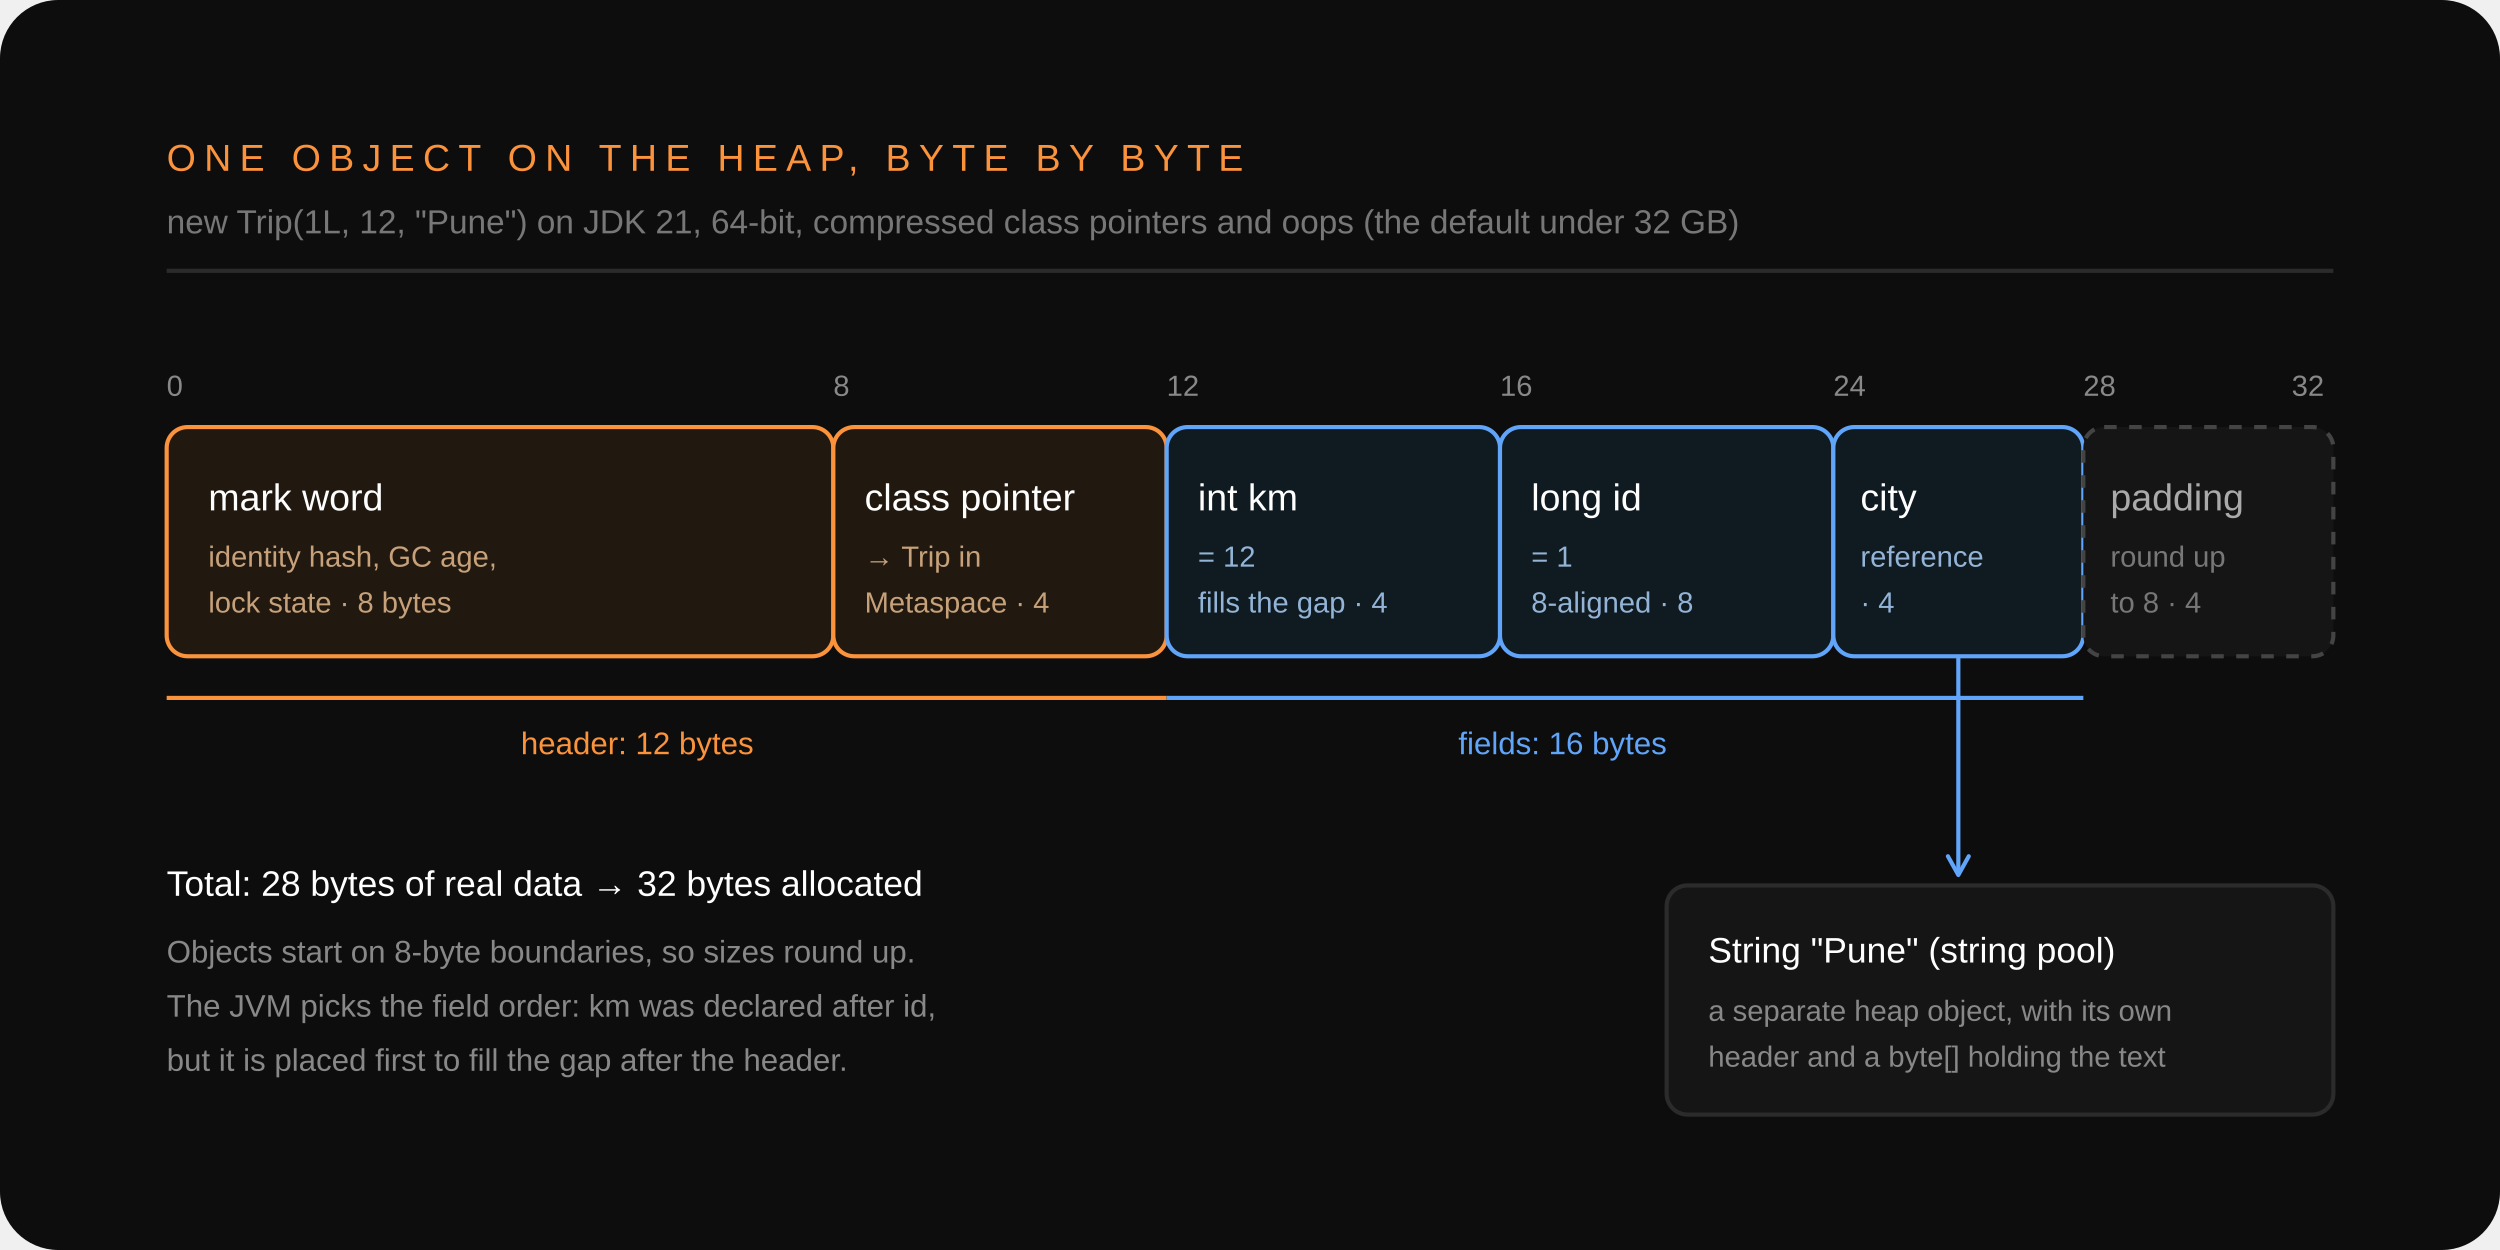
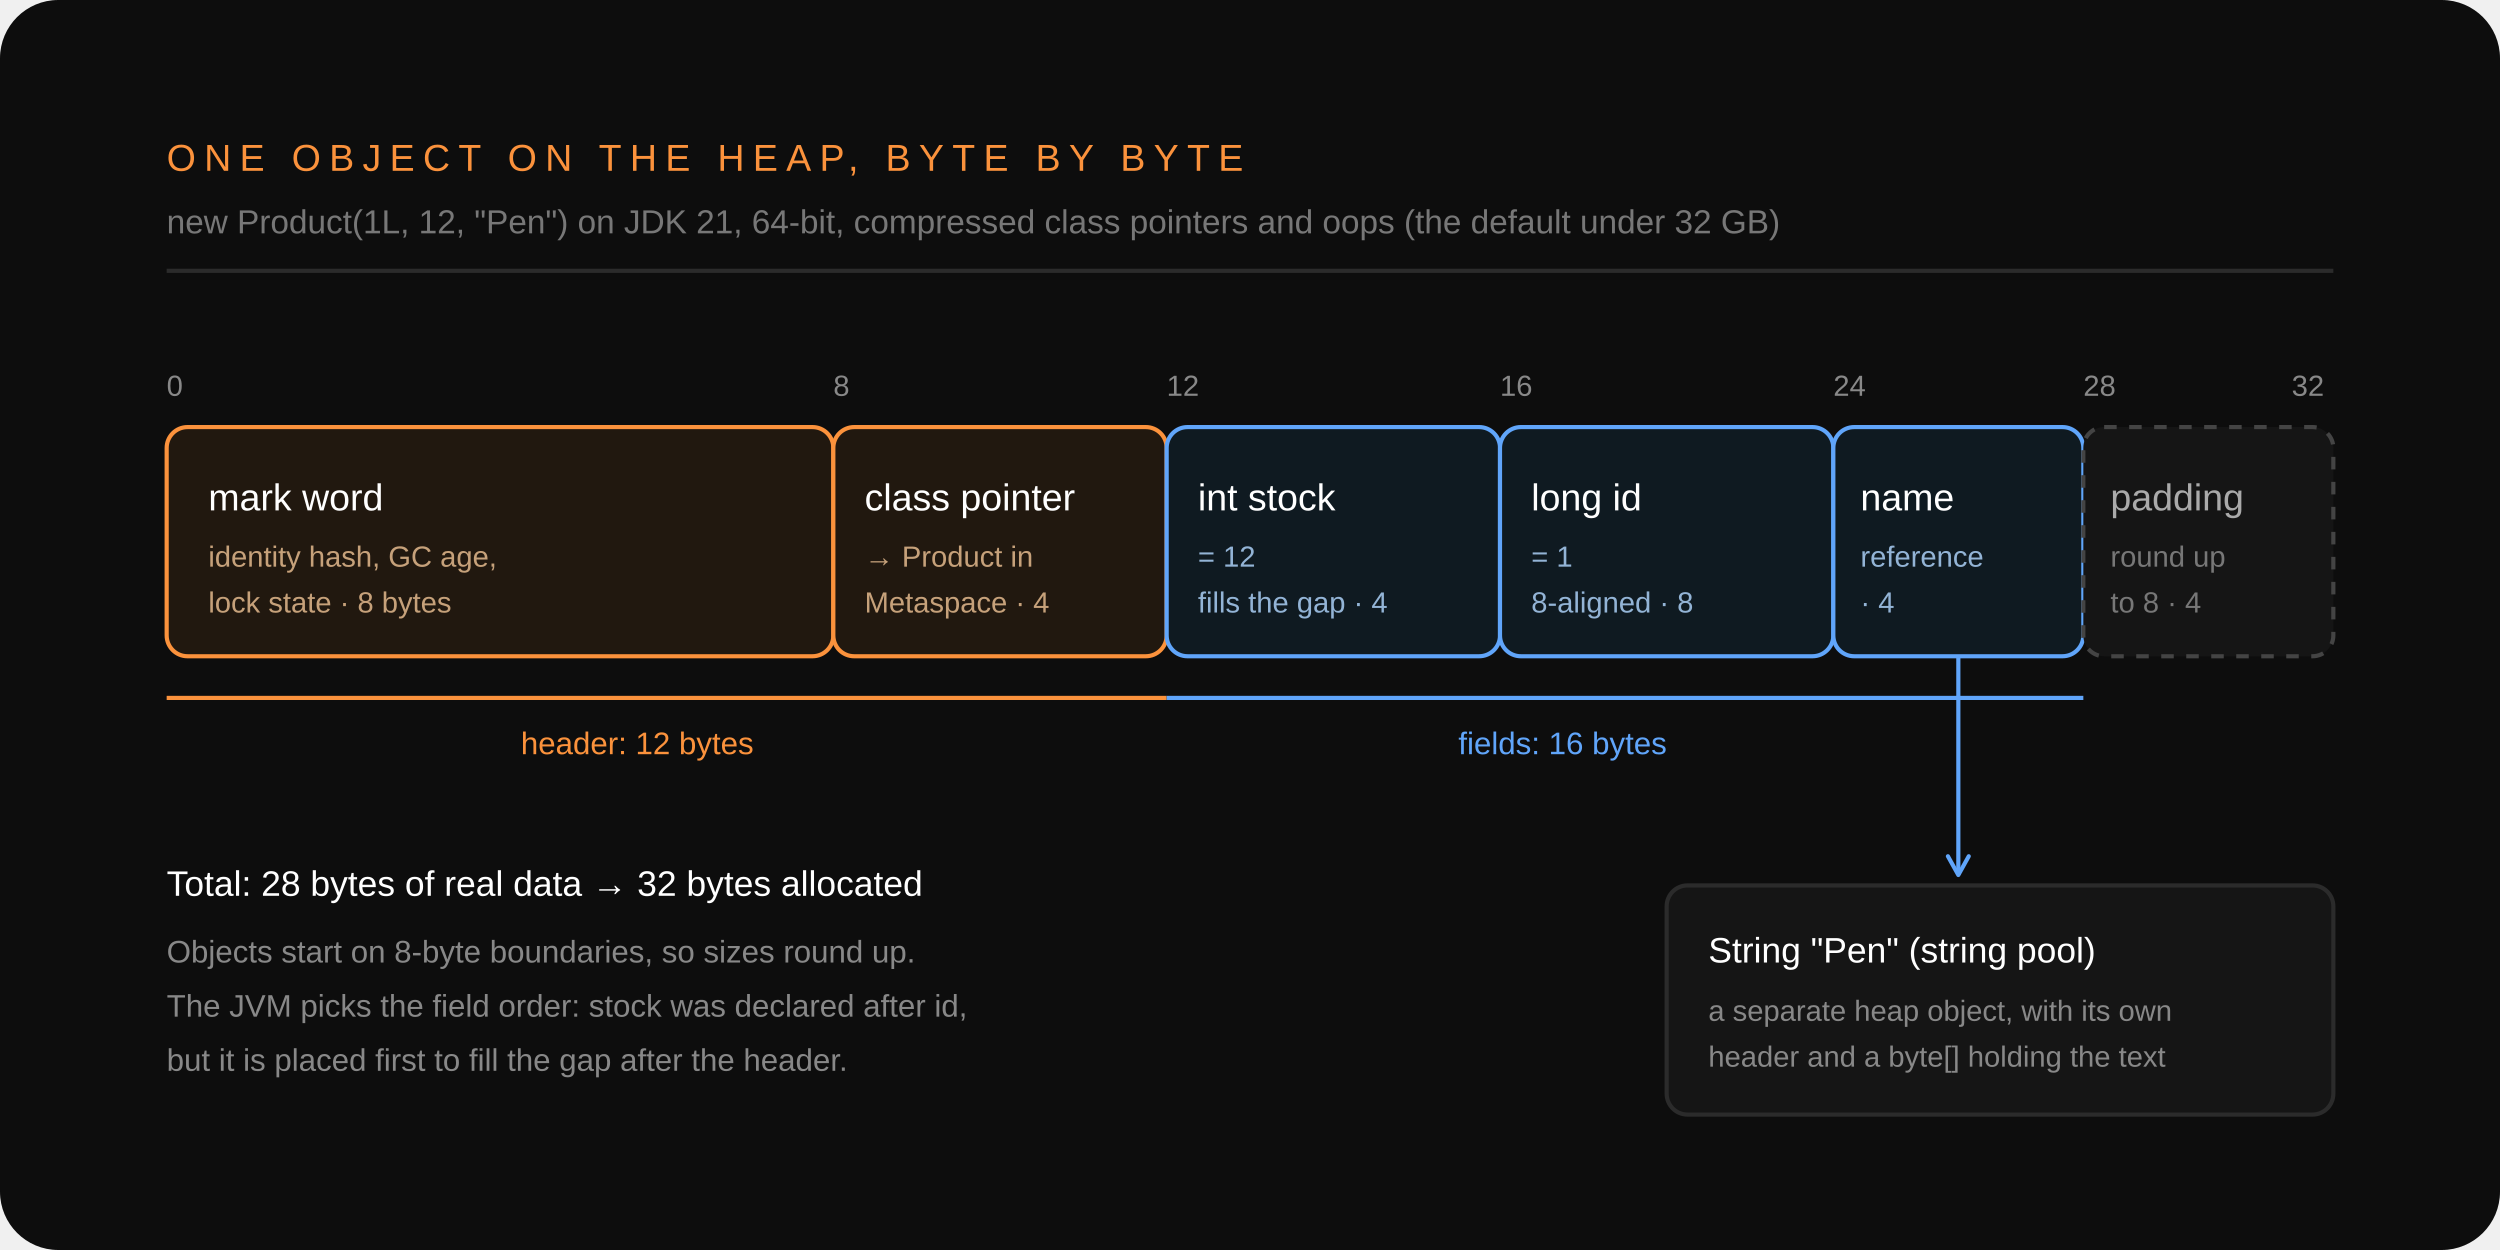
<svg xmlns="http://www.w3.org/2000/svg" width="1200" height="600" viewBox="0 0 1200 600" fill="none">
  <rect width="1200" height="600" rx="28" fill="#0D0D0D" />
  <path d="M80 130H1120" stroke="#2B2B2B" stroke-width="2" />
  <text x="80" y="82" fill="#FB923C" font-family="Arial, sans-serif" font-size="18" letter-spacing="4">ONE OBJECT ON THE HEAP, BYTE BY BYTE</text>
-   <text x="80" y="112" fill="#777777" font-family="Arial, sans-serif" font-size="16">new Trip(1L, 12, "Pune") on JDK 21, 64-bit, compressed class pointers and oops (the default under 32 GB)</text>
+   <text x="80" y="112" fill="#777777" font-family="Arial, sans-serif" font-size="16">new Product(1L, 12, "Pen") on JDK 21, 64-bit, compressed class pointers and oops (the default under 32 GB)</text>
  <g font-family="Arial, sans-serif" font-size="14" fill="#888888">
    <text x="80" y="190">0</text>
    <text x="400" y="190">8</text>
    <text x="560" y="190">12</text>
    <text x="720" y="190">16</text>
    <text x="880" y="190">24</text>
    <text x="1000" y="190">28</text>
    <text x="1100" y="190">32</text>
  </g>
  <rect x="80" y="205" width="320" height="110" rx="10" fill="#21180F" stroke="#FB923C" stroke-width="2" />
  <text x="100" y="245" fill="#FFFFFF" font-family="Arial, sans-serif" font-size="18">mark word</text>
  <text x="100" y="272" fill="#C6A17A" font-family="Arial, sans-serif" font-size="14">identity hash, GC age,</text>
  <text x="100" y="294" fill="#C6A17A" font-family="Arial, sans-serif" font-size="14">lock state · 8 bytes</text>
  <rect x="400" y="205" width="160" height="110" rx="10" fill="#21180F" stroke="#FB923C" stroke-width="2" />
  <text x="415" y="245" fill="#FFFFFF" font-family="Arial, sans-serif" font-size="18">class pointer</text>
-   <text x="415" y="272" fill="#C6A17A" font-family="Arial, sans-serif" font-size="14">→ Trip in</text>
+   <text x="415" y="272" fill="#C6A17A" font-family="Arial, sans-serif" font-size="14">→ Product in</text>
  <text x="415" y="294" fill="#C6A17A" font-family="Arial, sans-serif" font-size="14">Metaspace · 4</text>
  <rect x="560" y="205" width="160" height="110" rx="10" fill="#0F1A21" stroke="#60A5FA" stroke-width="2" />
-   <text x="575" y="245" fill="#FFFFFF" font-family="Arial, sans-serif" font-size="18">int km</text>
+   <text x="575" y="245" fill="#FFFFFF" font-family="Arial, sans-serif" font-size="18">int stock</text>
  <text x="575" y="272" fill="#93B4D6" font-family="Arial, sans-serif" font-size="14">= 12</text>
  <text x="575" y="294" fill="#93B4D6" font-family="Arial, sans-serif" font-size="14">fills the gap · 4</text>
  <rect x="720" y="205" width="160" height="110" rx="10" fill="#0F1A21" stroke="#60A5FA" stroke-width="2" />
  <text x="735" y="245" fill="#FFFFFF" font-family="Arial, sans-serif" font-size="18">long id</text>
  <text x="735" y="272" fill="#93B4D6" font-family="Arial, sans-serif" font-size="14">= 1</text>
  <text x="735" y="294" fill="#93B4D6" font-family="Arial, sans-serif" font-size="14">8-aligned · 8</text>
  <rect x="880" y="205" width="120" height="110" rx="10" fill="#0F1A21" stroke="#60A5FA" stroke-width="2" />
-   <text x="893" y="245" fill="#FFFFFF" font-family="Arial, sans-serif" font-size="18">city</text>
+   <text x="893" y="245" fill="#FFFFFF" font-family="Arial, sans-serif" font-size="18">name</text>
  <text x="893" y="272" fill="#93B4D6" font-family="Arial, sans-serif" font-size="14">reference</text>
  <text x="893" y="294" fill="#93B4D6" font-family="Arial, sans-serif" font-size="14">· 4</text>
  <rect x="1000" y="205" width="120" height="110" rx="10" fill="#151515" stroke="#444444" stroke-width="2" stroke-dasharray="6 6" />
  <text x="1013" y="245" fill="#AAAAAA" font-family="Arial, sans-serif" font-size="18">padding</text>
  <text x="1013" y="272" fill="#777777" font-family="Arial, sans-serif" font-size="14">round up</text>
  <text x="1013" y="294" fill="#777777" font-family="Arial, sans-serif" font-size="14">to 8 · 4</text>
  <path d="M80 335H560" stroke="#FB923C" stroke-width="2" />
  <text x="250" y="362" fill="#FB923C" font-family="Arial, sans-serif" font-size="15">header: 12 bytes</text>
  <path d="M560 335H1000" stroke="#60A5FA" stroke-width="2" />
  <text x="700" y="362" fill="#60A5FA" font-family="Arial, sans-serif" font-size="15">fields: 16 bytes</text>
  <path d="M940 315V420" stroke="#60A5FA" stroke-width="2" />
  <path d="M935 411L940 420L945 411" stroke="#60A5FA" stroke-width="2" stroke-linecap="round" stroke-linejoin="round" />
  <rect x="800" y="425" width="320" height="110" rx="10" fill="#151515" stroke="#2B2B2B" stroke-width="2" />
-   <text x="820" y="462" fill="#FFFFFF" font-family="Arial, sans-serif" font-size="17">String "Pune" (string pool)</text>
+   <text x="820" y="462" fill="#FFFFFF" font-family="Arial, sans-serif" font-size="17">String "Pen" (string pool)</text>
  <text x="820" y="490" fill="#888888" font-family="Arial, sans-serif" font-size="14">a separate heap object, with its own</text>
  <text x="820" y="512" fill="#888888" font-family="Arial, sans-serif" font-size="14">header and a byte[] holding the text</text>
  <text x="80" y="430" fill="#FFFFFF" font-family="Arial, sans-serif" font-size="17">Total: 28 bytes of real data → 32 bytes allocated</text>
  <text x="80" y="462" fill="#888888" font-family="Arial, sans-serif" font-size="15">Objects start on 8-byte boundaries, so sizes round up.</text>
-   <text x="80" y="488" fill="#888888" font-family="Arial, sans-serif" font-size="15">The JVM picks the field order: km was declared after id,</text>
+   <text x="80" y="488" fill="#888888" font-family="Arial, sans-serif" font-size="15">The JVM picks the field order: stock was declared after id,</text>
  <text x="80" y="514" fill="#888888" font-family="Arial, sans-serif" font-size="15">but it is placed first to fill the gap after the header.</text>
</svg>
